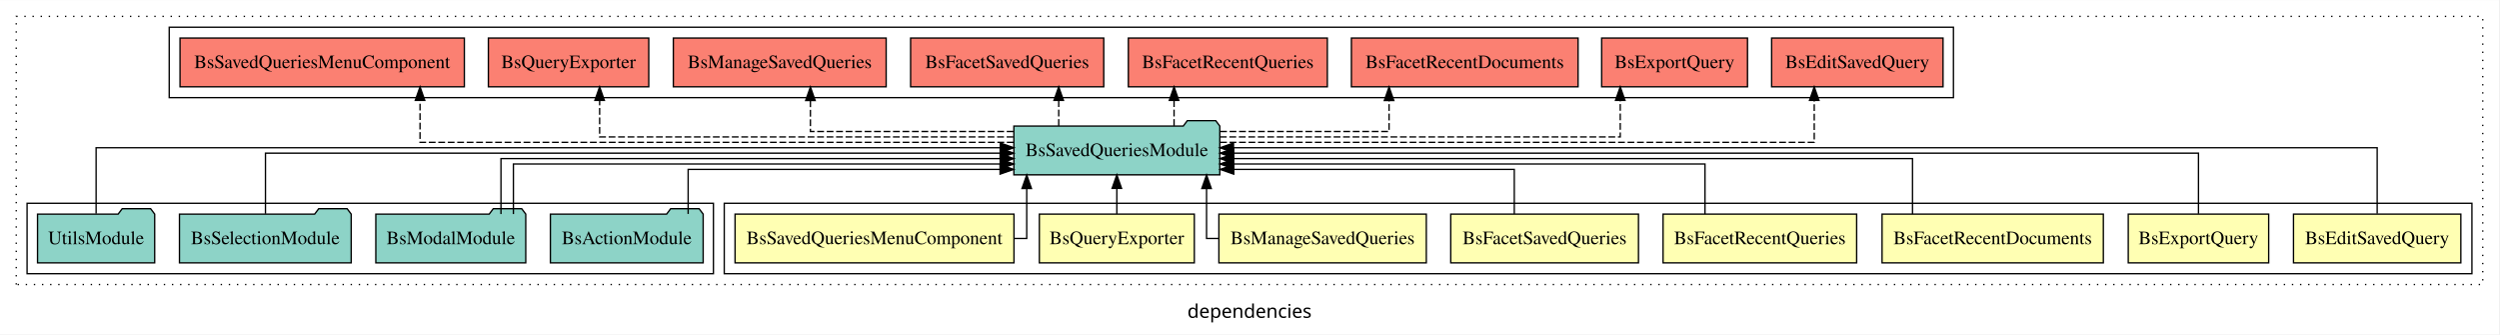
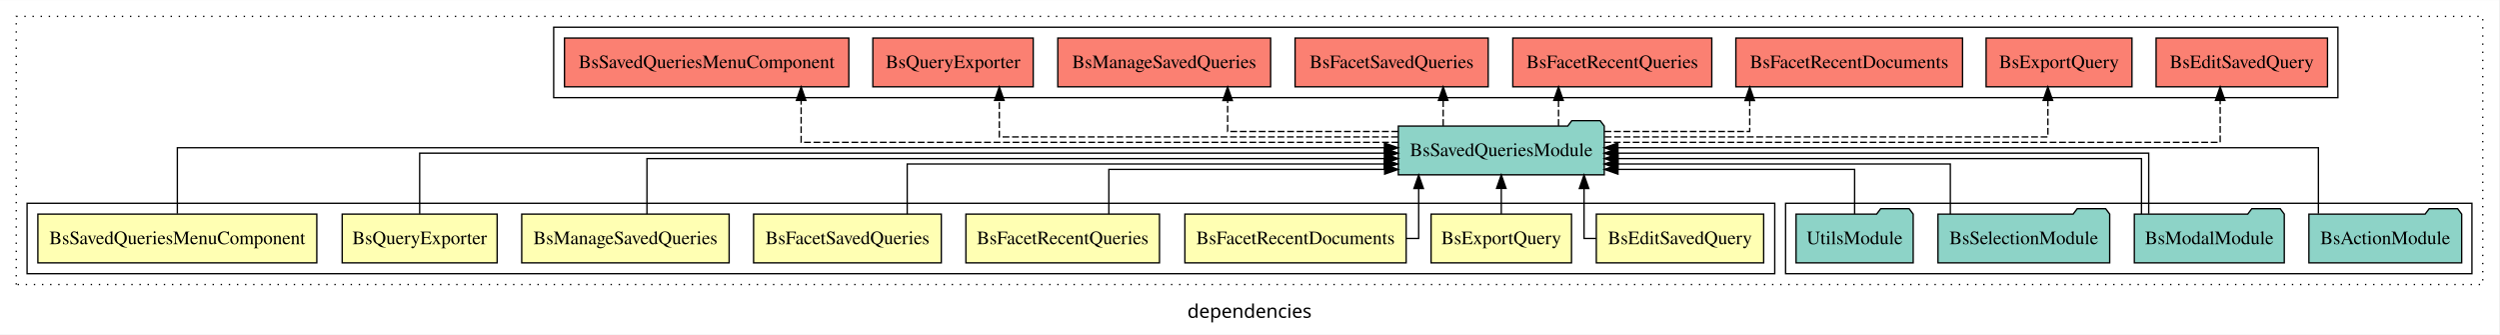
<svg xmlns="http://www.w3.org/2000/svg" width="1846pt" height="247pt" viewBox="0.00 0.00 1846.00 246.80">
  <g id="graph0" class="graph" transform="scale(1 1) rotate(0) translate(4 242.8)">
    <polygon fill="white" stroke="transparent" points="-4,4 -4,-242.8 1842,-242.8 1842,4 -4,4" />
    <text text-anchor="middle" x="919" y="-8.2" font-family="sans-serif" font-size="14.00">dependencies</text>
    <g id="clust1" class="cluster">
      <polygon fill="none" stroke="black" stroke-dasharray="1,5" points="8,-32.8 8,-230.8 1830,-230.8 1830,-32.8 8,-32.8" />
    </g>
+     <g id="clust11" class="cluster">
+       <polygon fill="none" stroke="black" points="1315,-40.8 1315,-92.8 1822,-92.8 1822,-40.8 1315,-40.8" />
+     </g>
    <g id="clust12" class="cluster">
-       <polygon fill="none" stroke="black" points="121,-170.8 121,-222.8 1439,-222.8 1439,-170.8 121,-170.8" />
+       <polygon fill="none" stroke="black" points="405,-170.8 405,-222.8 1723,-222.8 1723,-170.8 405,-170.8" />
    </g>
    <g id="clust2" class="cluster">
-       <polygon fill="none" stroke="black" points="531,-40.8 531,-92.8 1822,-92.8 1822,-40.8 531,-40.8" />
-     </g>
-     <g id="clust11" class="cluster">
-       <polygon fill="none" stroke="black" points="16,-40.8 16,-92.8 523,-92.8 523,-40.8 16,-40.8" />
+       <polygon fill="none" stroke="black" points="16,-40.8 16,-92.8 1307,-92.8 1307,-40.8 16,-40.8" />
    </g>
    <g id="node1" class="node">
-       <polygon fill="#ffffb3" stroke="black" points="1813.81,-84.8 1690.19,-84.8 1690.19,-48.8 1813.81,-48.8 1813.81,-84.8" />
-       <text text-anchor="middle" x="1752" y="-62.6" font-family="Times,serif" font-size="14.00">BsEditSavedQuery</text>
+       <polygon fill="#ffffb3" stroke="black" points="1298.81,-84.8 1175.19,-84.8 1175.19,-48.8 1298.81,-48.8 1298.81,-84.8" />
+       <text text-anchor="middle" x="1237" y="-62.6" font-family="Times,serif" font-size="14.00">BsEditSavedQuery</text>
    </g>
    <g id="node9" class="node">
-       <polygon fill="#8dd3c7" stroke="black" points="897.07,-149.8 894.07,-153.8 873.07,-153.8 870.07,-149.8 744.93,-149.8 744.93,-113.8 897.07,-113.8 897.07,-149.8" />
-       <text text-anchor="middle" x="821" y="-127.6" font-family="Times,serif" font-size="14.00">BsSavedQueriesModule</text>
+       <polygon fill="#8dd3c7" stroke="black" points="1181.07,-149.8 1178.07,-153.8 1157.07,-153.8 1154.07,-149.8 1028.93,-149.8 1028.93,-113.8 1181.07,-113.8 1181.07,-149.8" />
+       <text text-anchor="middle" x="1105" y="-127.6" font-family="Times,serif" font-size="14.00">BsSavedQueriesModule</text>
    </g>
    <g id="edge1" class="edge">
-       <path fill="none" stroke="black" d="M1752,-85.11C1752,-104.95 1752,-133.8 1752,-133.8 1752,-133.8 907.19,-133.8 907.19,-133.8" />
-       <polygon fill="black" stroke="black" points="907.19,-130.3 897.19,-133.8 907.19,-137.3 907.19,-130.3" />
+       <path fill="none" stroke="black" d="M1175.11,-66.8C1169.65,-66.8 1166.14,-66.8 1166.14,-66.8 1166.14,-66.8 1166.14,-103.69 1166.14,-103.69" />
+       <polygon fill="black" stroke="black" points="1162.64,-103.69 1166.14,-113.69 1169.64,-103.69 1162.64,-103.69" />
    </g>
    <g id="node2" class="node">
-       <polygon fill="#ffffb3" stroke="black" points="1671.87,-84.8 1568.13,-84.8 1568.13,-48.8 1671.87,-48.8 1671.87,-84.8" />
-       <text text-anchor="middle" x="1620" y="-62.6" font-family="Times,serif" font-size="14.00">BsExportQuery</text>
+       <polygon fill="#ffffb3" stroke="black" points="1156.87,-84.8 1053.13,-84.8 1053.13,-48.8 1156.87,-48.8 1156.87,-84.8" />
+       <text text-anchor="middle" x="1105" y="-62.6" font-family="Times,serif" font-size="14.00">BsExportQuery</text>
    </g>
    <g id="edge2" class="edge">
-       <path fill="none" stroke="black" d="M1620,-85.02C1620,-103.63 1620,-129.8 1620,-129.8 1620,-129.8 907.25,-129.8 907.25,-129.8" />
-       <polygon fill="black" stroke="black" points="907.25,-126.3 897.25,-129.8 907.25,-133.3 907.25,-126.3" />
+       <path fill="none" stroke="black" d="M1105,-84.91C1105,-84.91 1105,-103.79 1105,-103.79" />
+       <polygon fill="black" stroke="black" points="1101.5,-103.79 1105,-113.79 1108.5,-103.79 1101.5,-103.79" />
    </g>
    <g id="node3" class="node">
-       <polygon fill="#ffffb3" stroke="black" points="1549.73,-84.8 1386.27,-84.8 1386.27,-48.8 1549.73,-48.8 1549.73,-84.8" />
-       <text text-anchor="middle" x="1468" y="-62.6" font-family="Times,serif" font-size="14.00">BsFacetRecentDocuments</text>
+       <polygon fill="#ffffb3" stroke="black" points="1034.73,-84.8 871.27,-84.8 871.27,-48.8 1034.73,-48.8 1034.73,-84.8" />
+       <text text-anchor="middle" x="953" y="-62.6" font-family="Times,serif" font-size="14.00">BsFacetRecentDocuments</text>
    </g>
    <g id="edge3" class="edge">
-       <path fill="none" stroke="black" d="M1408.77,-84.82C1408.77,-102.17 1408.77,-125.8 1408.77,-125.8 1408.77,-125.8 907.24,-125.8 907.24,-125.8" />
-       <polygon fill="black" stroke="black" points="907.24,-122.3 897.24,-125.8 907.24,-129.3 907.24,-122.3" />
+       <path fill="none" stroke="black" d="M1034.91,-66.8C1040.5,-66.8 1043.97,-66.8 1043.97,-66.8 1043.97,-66.8 1043.97,-103.69 1043.97,-103.69" />
+       <polygon fill="black" stroke="black" points="1040.47,-103.69 1043.97,-113.69 1047.47,-103.69 1040.47,-103.69" />
    </g>
    <g id="node4" class="node">
-       <polygon fill="#ffffb3" stroke="black" points="1367.5,-84.8 1224.5,-84.8 1224.5,-48.8 1367.5,-48.8 1367.5,-84.8" />
-       <text text-anchor="middle" x="1296" y="-62.6" font-family="Times,serif" font-size="14.00">BsFacetRecentQueries</text>
+       <polygon fill="#ffffb3" stroke="black" points="852.5,-84.8 709.5,-84.8 709.5,-48.8 852.5,-48.8 852.5,-84.8" />
+       <text text-anchor="middle" x="781" y="-62.6" font-family="Times,serif" font-size="14.00">BsFacetRecentQueries</text>
    </g>
    <g id="edge4" class="edge">
-       <path fill="none" stroke="black" d="M1255.47,-84.81C1255.47,-100.85 1255.47,-121.8 1255.47,-121.8 1255.47,-121.8 907.18,-121.8 907.18,-121.8" />
-       <polygon fill="black" stroke="black" points="907.18,-118.3 897.18,-121.8 907.18,-125.3 907.18,-118.3" />
+       <path fill="none" stroke="black" d="M815.1,-84.92C815.1,-99.58 815.1,-117.8 815.1,-117.8 815.1,-117.8 1018.83,-117.8 1018.83,-117.8" />
+       <polygon fill="black" stroke="black" points="1018.83,-121.3 1028.83,-117.8 1018.83,-114.3 1018.83,-121.3" />
    </g>
    <g id="node5" class="node">
-       <polygon fill="#ffffb3" stroke="black" points="1206.34,-84.8 1067.66,-84.8 1067.66,-48.8 1206.34,-48.8 1206.34,-84.8" />
-       <text text-anchor="middle" x="1137" y="-62.6" font-family="Times,serif" font-size="14.00">BsFacetSavedQueries</text>
+       <polygon fill="#ffffb3" stroke="black" points="691.34,-84.8 552.66,-84.8 552.66,-48.8 691.34,-48.8 691.34,-84.8" />
+       <text text-anchor="middle" x="622" y="-62.6" font-family="Times,serif" font-size="14.00">BsFacetSavedQueries</text>
    </g>
    <g id="edge5" class="edge">
-       <path fill="none" stroke="black" d="M1114.6,-84.92C1114.6,-99.58 1114.6,-117.8 1114.6,-117.8 1114.6,-117.8 907.37,-117.8 907.37,-117.8" />
-       <polygon fill="black" stroke="black" points="907.37,-114.3 897.37,-117.8 907.37,-121.3 907.37,-114.3" />
+       <path fill="none" stroke="black" d="M666.15,-84.81C666.15,-100.85 666.15,-121.8 666.15,-121.8 666.15,-121.8 1018.56,-121.8 1018.56,-121.8" />
+       <polygon fill="black" stroke="black" points="1018.56,-125.3 1028.56,-121.8 1018.56,-118.3 1018.56,-125.3" />
    </g>
    <g id="node6" class="node">
-       <polygon fill="#ffffb3" stroke="black" points="1049.61,-84.8 896.39,-84.8 896.39,-48.8 1049.61,-48.8 1049.61,-84.8" />
-       <text text-anchor="middle" x="973" y="-62.6" font-family="Times,serif" font-size="14.00">BsManageSavedQueries</text>
+       <polygon fill="#ffffb3" stroke="black" points="534.61,-84.8 381.39,-84.8 381.39,-48.8 534.61,-48.8 534.61,-84.8" />
+       <text text-anchor="middle" x="458" y="-62.6" font-family="Times,serif" font-size="14.00">BsManageSavedQueries</text>
    </g>
    <g id="edge6" class="edge">
-       <path fill="none" stroke="black" d="M896.13,-66.8C890.68,-66.8 887.28,-66.8 887.28,-66.8 887.28,-66.8 887.28,-103.69 887.28,-103.69" />
-       <polygon fill="black" stroke="black" points="883.78,-103.69 887.28,-113.69 890.78,-103.69 883.78,-103.69" />
+       <path fill="none" stroke="black" d="M473.9,-84.82C473.9,-102.17 473.9,-125.8 473.9,-125.8 473.9,-125.8 1018.87,-125.8 1018.87,-125.8" />
+       <polygon fill="black" stroke="black" points="1018.87,-129.3 1028.87,-125.8 1018.87,-122.3 1018.87,-129.3" />
    </g>
    <g id="node7" class="node">
-       <polygon fill="#ffffb3" stroke="black" points="878.24,-84.8 763.76,-84.8 763.76,-48.8 878.24,-48.8 878.24,-84.8" />
-       <text text-anchor="middle" x="821" y="-62.6" font-family="Times,serif" font-size="14.00">BsQueryExporter</text>
+       <polygon fill="#ffffb3" stroke="black" points="363.24,-84.8 248.76,-84.8 248.76,-48.8 363.24,-48.8 363.24,-84.8" />
+       <text text-anchor="middle" x="306" y="-62.6" font-family="Times,serif" font-size="14.00">BsQueryExporter</text>
    </g>
    <g id="edge7" class="edge">
-       <path fill="none" stroke="black" d="M821,-84.91C821,-84.91 821,-103.79 821,-103.79" />
-       <polygon fill="black" stroke="black" points="817.5,-103.79 821,-113.79 824.5,-103.79 817.5,-103.79" />
+       <path fill="none" stroke="black" d="M306,-85.02C306,-103.63 306,-129.8 306,-129.8 306,-129.8 1018.75,-129.8 1018.75,-129.8" />
+       <polygon fill="black" stroke="black" points="1018.75,-133.3 1028.75,-129.8 1018.75,-126.3 1018.75,-133.3" />
    </g>
    <g id="node8" class="node">
-       <polygon fill="#ffffb3" stroke="black" points="745.02,-84.8 538.98,-84.8 538.98,-48.8 745.02,-48.8 745.02,-84.8" />
-       <text text-anchor="middle" x="642" y="-62.6" font-family="Times,serif" font-size="14.00">BsSavedQueriesMenuComponent</text>
+       <polygon fill="#ffffb3" stroke="black" points="230.02,-84.8 23.98,-84.8 23.98,-48.8 230.02,-48.8 230.02,-84.8" />
+       <text text-anchor="middle" x="127" y="-62.6" font-family="Times,serif" font-size="14.00">BsSavedQueriesMenuComponent</text>
    </g>
    <g id="edge8" class="edge">
-       <path fill="none" stroke="black" d="M745.24,-66.8C750.97,-66.8 754.44,-66.8 754.44,-66.8 754.44,-66.8 754.44,-103.69 754.44,-103.69" />
-       <polygon fill="black" stroke="black" points="750.94,-103.69 754.44,-113.69 757.94,-103.69 750.94,-103.69" />
+       <path fill="none" stroke="black" d="M127,-85.11C127,-104.95 127,-133.8 127,-133.8 127,-133.8 1018.67,-133.8 1018.67,-133.8" />
+       <polygon fill="black" stroke="black" points="1018.67,-137.3 1028.67,-133.8 1018.67,-130.3 1018.67,-137.3" />
    </g>
    <g id="node14" class="node">
-       <polygon fill="#fb8072" stroke="black" points="1431.31,-214.8 1304.69,-214.8 1304.69,-178.8 1431.31,-178.8 1431.31,-214.8" />
-       <text text-anchor="middle" x="1368" y="-192.6" font-family="Times,serif" font-size="14.00">BsEditSavedQuery </text>
+       <polygon fill="#fb8072" stroke="black" points="1715.31,-214.8 1588.69,-214.8 1588.69,-178.8 1715.31,-178.8 1715.31,-214.8" />
+       <text text-anchor="middle" x="1652" y="-192.6" font-family="Times,serif" font-size="14.00">BsEditSavedQuery </text>
    </g>
    <g id="edge14" class="edge">
-       <path fill="none" stroke="black" stroke-dasharray="5,2" d="M897.29,-137.8C1040.7,-137.8 1336.17,-137.8 1336.17,-137.8 1336.17,-137.8 1336.17,-168.78 1336.17,-168.78" />
-       <polygon fill="black" stroke="black" points="1332.67,-168.78 1336.17,-178.78 1339.67,-168.78 1332.67,-168.78" />
+       <path fill="none" stroke="black" stroke-dasharray="5,2" d="M1181.08,-137.8C1327.91,-137.8 1636.02,-137.8 1636.02,-137.8 1636.02,-137.8 1636.02,-168.78 1636.02,-168.78" />
+       <polygon fill="black" stroke="black" points="1632.52,-168.78 1636.02,-178.78 1639.52,-168.78 1632.52,-168.78" />
    </g>
    <g id="node15" class="node">
-       <polygon fill="#fb8072" stroke="black" points="1286.87,-214.8 1179.13,-214.8 1179.13,-178.8 1286.87,-178.8 1286.87,-214.8" />
-       <text text-anchor="middle" x="1233" y="-192.6" font-family="Times,serif" font-size="14.00">BsExportQuery </text>
+       <polygon fill="#fb8072" stroke="black" points="1570.87,-214.8 1463.13,-214.8 1463.13,-178.8 1570.87,-178.8 1570.87,-214.8" />
+       <text text-anchor="middle" x="1517" y="-192.6" font-family="Times,serif" font-size="14.00">BsExportQuery </text>
    </g>
    <g id="edge15" class="edge">
-       <path fill="none" stroke="black" stroke-dasharray="5,2" d="M897.15,-141.8C1005.95,-141.8 1192.87,-141.8 1192.87,-141.8 1192.87,-141.8 1192.87,-168.79 1192.87,-168.79" />
-       <polygon fill="black" stroke="black" points="1189.37,-168.79 1192.87,-178.79 1196.37,-168.79 1189.37,-168.79" />
+       <path fill="none" stroke="black" stroke-dasharray="5,2" d="M1181.42,-141.8C1298.48,-141.8 1508.77,-141.8 1508.77,-141.8 1508.77,-141.8 1508.77,-168.79 1508.77,-168.79" />
+       <polygon fill="black" stroke="black" points="1505.27,-168.79 1508.77,-178.79 1512.27,-168.79 1505.27,-168.79" />
    </g>
    <g id="node16" class="node">
-       <polygon fill="#fb8072" stroke="black" points="1161.73,-214.8 994.27,-214.8 994.27,-178.8 1161.73,-178.8 1161.73,-214.8" />
-       <text text-anchor="middle" x="1078" y="-192.6" font-family="Times,serif" font-size="14.00">BsFacetRecentDocuments </text>
+       <polygon fill="#fb8072" stroke="black" points="1445.73,-214.8 1278.27,-214.8 1278.27,-178.8 1445.73,-178.8 1445.73,-214.8" />
+       <text text-anchor="middle" x="1362" y="-192.6" font-family="Times,serif" font-size="14.00">BsFacetRecentDocuments </text>
    </g>
    <g id="edge16" class="edge">
-       <path fill="none" stroke="black" stroke-dasharray="5,2" d="M897.31,-145.8C954.2,-145.8 1022.1,-145.8 1022.1,-145.8 1022.1,-145.8 1022.1,-168.68 1022.1,-168.68" />
-       <polygon fill="black" stroke="black" points="1018.6,-168.68 1022.1,-178.68 1025.6,-168.68 1018.6,-168.68" />
+       <path fill="none" stroke="black" stroke-dasharray="5,2" d="M1181.23,-145.8C1231.66,-145.8 1288.52,-145.8 1288.52,-145.8 1288.52,-145.8 1288.52,-168.68 1288.52,-168.68" />
+       <polygon fill="black" stroke="black" points="1285.02,-168.68 1288.52,-178.68 1292.02,-168.68 1285.02,-168.68" />
    </g>
    <g id="node17" class="node">
-       <polygon fill="#fb8072" stroke="black" points="976.5,-214.8 829.5,-214.8 829.5,-178.8 976.5,-178.8 976.5,-214.8" />
-       <text text-anchor="middle" x="903" y="-192.6" font-family="Times,serif" font-size="14.00">BsFacetRecentQueries </text>
+       <polygon fill="#fb8072" stroke="black" points="1260.5,-214.8 1113.5,-214.8 1113.5,-178.8 1260.5,-178.8 1260.5,-214.8" />
+       <text text-anchor="middle" x="1187" y="-192.6" font-family="Times,serif" font-size="14.00">BsFacetRecentQueries </text>
    </g>
    <g id="edge17" class="edge">
-       <path fill="none" stroke="black" stroke-dasharray="5,2" d="M863.27,-149.91C863.27,-149.91 863.27,-168.79 863.27,-168.79" />
-       <polygon fill="black" stroke="black" points="859.77,-168.79 863.27,-178.79 866.77,-168.79 859.77,-168.79" />
+       <path fill="none" stroke="black" stroke-dasharray="5,2" d="M1147.27,-149.91C1147.27,-149.91 1147.27,-168.79 1147.27,-168.79" />
+       <polygon fill="black" stroke="black" points="1143.77,-168.79 1147.27,-178.79 1150.77,-168.79 1143.77,-168.79" />
    </g>
    <g id="node18" class="node">
-       <polygon fill="#fb8072" stroke="black" points="811.34,-214.8 668.66,-214.8 668.66,-178.8 811.34,-178.8 811.34,-214.8" />
-       <text text-anchor="middle" x="740" y="-192.6" font-family="Times,serif" font-size="14.00">BsFacetSavedQueries </text>
+       <polygon fill="#fb8072" stroke="black" points="1095.34,-214.8 952.66,-214.8 952.66,-178.8 1095.34,-178.8 1095.34,-214.8" />
+       <text text-anchor="middle" x="1024" y="-192.6" font-family="Times,serif" font-size="14.00">BsFacetSavedQueries </text>
    </g>
    <g id="edge18" class="edge">
-       <path fill="none" stroke="black" stroke-dasharray="5,2" d="M778.07,-149.91C778.07,-149.91 778.07,-168.79 778.07,-168.79" />
-       <polygon fill="black" stroke="black" points="774.57,-168.79 778.07,-178.79 781.57,-168.79 774.57,-168.79" />
+       <path fill="none" stroke="black" stroke-dasharray="5,2" d="M1062.07,-149.91C1062.07,-149.91 1062.07,-168.79 1062.07,-168.79" />
+       <polygon fill="black" stroke="black" points="1058.57,-168.79 1062.07,-178.79 1065.57,-168.79 1058.57,-168.79" />
    </g>
    <g id="node19" class="node">
-       <polygon fill="#fb8072" stroke="black" points="650.61,-214.8 493.39,-214.8 493.39,-178.8 650.61,-178.8 650.61,-214.8" />
-       <text text-anchor="middle" x="572" y="-192.6" font-family="Times,serif" font-size="14.00">BsManageSavedQueries </text>
+       <polygon fill="#fb8072" stroke="black" points="934.61,-214.8 777.39,-214.8 777.39,-178.8 934.61,-178.8 934.61,-214.8" />
+       <text text-anchor="middle" x="856" y="-192.6" font-family="Times,serif" font-size="14.00">BsManageSavedQueries </text>
    </g>
    <g id="edge19" class="edge">
-       <path fill="none" stroke="black" stroke-dasharray="5,2" d="M744.68,-145.8C678.97,-145.8 594.65,-145.8 594.65,-145.8 594.65,-145.8 594.65,-168.68 594.65,-168.68" />
-       <polygon fill="black" stroke="black" points="591.15,-168.68 594.65,-178.68 598.15,-168.68 591.15,-168.68" />
+       <path fill="none" stroke="black" stroke-dasharray="5,2" d="M1028.86,-145.8C971.56,-145.8 902.85,-145.8 902.85,-145.8 902.85,-145.8 902.85,-168.68 902.85,-168.68" />
+       <polygon fill="black" stroke="black" points="899.35,-168.68 902.85,-178.68 906.35,-168.68 899.35,-168.68" />
    </g>
    <g id="node20" class="node">
-       <polygon fill="#fb8072" stroke="black" points="475.24,-214.8 356.76,-214.8 356.76,-178.8 475.24,-178.8 475.24,-214.8" />
-       <text text-anchor="middle" x="416" y="-192.6" font-family="Times,serif" font-size="14.00">BsQueryExporter </text>
+       <polygon fill="#fb8072" stroke="black" points="759.24,-214.8 640.76,-214.8 640.76,-178.8 759.24,-178.8 759.24,-214.8" />
+       <text text-anchor="middle" x="700" y="-192.6" font-family="Times,serif" font-size="14.00">BsQueryExporter </text>
    </g>
    <g id="edge20" class="edge">
-       <path fill="none" stroke="black" stroke-dasharray="5,2" d="M744.61,-141.8C633.11,-141.8 438.95,-141.8 438.95,-141.8 438.95,-141.8 438.95,-168.79 438.95,-168.79" />
-       <polygon fill="black" stroke="black" points="435.45,-168.79 438.95,-178.79 442.45,-168.79 435.45,-168.79" />
+       <path fill="none" stroke="black" stroke-dasharray="5,2" d="M1028.62,-141.8C920.07,-141.8 734.19,-141.8 734.19,-141.8 734.19,-141.8 734.19,-168.79 734.19,-168.79" />
+       <polygon fill="black" stroke="black" points="730.69,-168.79 734.19,-178.79 737.69,-168.79 730.69,-168.79" />
    </g>
    <g id="node21" class="node">
-       <polygon fill="#fb8072" stroke="black" points="339.02,-214.8 128.98,-214.8 128.98,-178.8 339.02,-178.8 339.02,-214.8" />
-       <text text-anchor="middle" x="234" y="-192.6" font-family="Times,serif" font-size="14.00">BsSavedQueriesMenuComponent </text>
+       <polygon fill="#fb8072" stroke="black" points="623.02,-214.8 412.98,-214.8 412.98,-178.8 623.02,-178.8 623.02,-214.8" />
+       <text text-anchor="middle" x="518" y="-192.6" font-family="Times,serif" font-size="14.00">BsSavedQueriesMenuComponent </text>
    </g>
    <g id="edge21" class="edge">
-       <path fill="none" stroke="black" stroke-dasharray="5,2" d="M744.77,-137.8C601.49,-137.8 306.28,-137.8 306.28,-137.8 306.28,-137.8 306.28,-168.78 306.28,-168.78" />
-       <polygon fill="black" stroke="black" points="302.78,-168.78 306.28,-178.78 309.78,-168.78 302.78,-168.78" />
+       <path fill="none" stroke="black" stroke-dasharray="5,2" d="M1028.96,-137.8C885.2,-137.8 587.79,-137.8 587.79,-137.8 587.79,-137.8 587.79,-168.78 587.79,-168.78" />
+       <polygon fill="black" stroke="black" points="584.29,-168.78 587.79,-178.78 591.29,-168.78 584.29,-168.78" />
    </g>
    <g id="node10" class="node">
-       <polygon fill="#8dd3c7" stroke="black" points="515.43,-84.8 512.43,-88.8 491.43,-88.8 488.43,-84.8 402.57,-84.8 402.57,-48.8 515.43,-48.8 515.43,-84.8" />
-       <text text-anchor="middle" x="459" y="-62.6" font-family="Times,serif" font-size="14.00">BsActionModule</text>
+       <polygon fill="#8dd3c7" stroke="black" points="1814.43,-84.8 1811.43,-88.8 1790.43,-88.8 1787.43,-84.8 1701.57,-84.8 1701.57,-48.8 1814.43,-48.8 1814.43,-84.8" />
+       <text text-anchor="middle" x="1758" y="-62.6" font-family="Times,serif" font-size="14.00">BsActionModule</text>
    </g>
    <g id="edge9" class="edge">
-       <path fill="none" stroke="black" d="M504.33,-84.92C504.33,-99.58 504.33,-117.8 504.33,-117.8 504.33,-117.8 734.75,-117.8 734.75,-117.8" />
-       <polygon fill="black" stroke="black" points="734.75,-121.3 744.75,-117.8 734.75,-114.3 734.75,-121.3" />
+       <path fill="none" stroke="black" d="M1708.59,-85.11C1708.59,-104.95 1708.59,-133.8 1708.59,-133.8 1708.59,-133.8 1191.14,-133.8 1191.14,-133.8" />
+       <polygon fill="black" stroke="black" points="1191.14,-130.3 1181.14,-133.8 1191.14,-137.3 1191.14,-130.3" />
    </g>
    <g id="node11" class="node">
-       <polygon fill="#8dd3c7" stroke="black" points="384.38,-84.8 381.38,-88.8 360.38,-88.8 357.38,-84.8 273.62,-84.8 273.62,-48.8 384.38,-48.8 384.38,-84.8" />
-       <text text-anchor="middle" x="329" y="-62.6" font-family="Times,serif" font-size="14.00">BsModalModule</text>
+       <polygon fill="#8dd3c7" stroke="black" points="1683.38,-84.8 1680.38,-88.8 1659.38,-88.8 1656.38,-84.8 1572.62,-84.8 1572.62,-48.8 1683.38,-48.8 1683.38,-84.8" />
+       <text text-anchor="middle" x="1628" y="-62.6" font-family="Times,serif" font-size="14.00">BsModalModule</text>
    </g>
    <g id="edge10" class="edge">
-       <path fill="none" stroke="black" d="M366.07,-84.82C366.07,-102.17 366.07,-125.8 366.07,-125.8 366.07,-125.8 734.85,-125.8 734.85,-125.8" />
-       <polygon fill="black" stroke="black" points="734.85,-129.3 744.85,-125.8 734.85,-122.3 734.85,-129.3" />
+       <path fill="none" stroke="black" d="M1583.25,-85.02C1583.25,-103.63 1583.25,-129.8 1583.25,-129.8 1583.25,-129.8 1191.04,-129.8 1191.04,-129.8" />
+       <polygon fill="black" stroke="black" points="1191.04,-126.3 1181.04,-129.8 1191.04,-133.3 1191.04,-126.3" />
    </g>
    <g id="edge11" class="edge">
-       <path fill="none" stroke="black" d="M375.25,-84.81C375.25,-100.85 375.25,-121.8 375.25,-121.8 375.25,-121.8 734.88,-121.8 734.88,-121.8" />
-       <polygon fill="black" stroke="black" points="734.88,-125.3 744.88,-121.8 734.88,-118.3 734.88,-125.3" />
+       <path fill="none" stroke="black" d="M1577.9,-84.82C1577.9,-102.17 1577.9,-125.8 1577.9,-125.8 1577.9,-125.8 1191.24,-125.8 1191.24,-125.8" />
+       <polygon fill="black" stroke="black" points="1191.24,-122.3 1181.24,-125.8 1191.24,-129.3 1191.24,-122.3" />
    </g>
    <g id="node12" class="node">
-       <polygon fill="#8dd3c7" stroke="black" points="255.43,-84.8 252.43,-88.8 231.43,-88.8 228.43,-84.8 128.57,-84.8 128.57,-48.8 255.43,-48.8 255.43,-84.8" />
-       <text text-anchor="middle" x="192" y="-62.6" font-family="Times,serif" font-size="14.00">BsSelectionModule</text>
+       <polygon fill="#8dd3c7" stroke="black" points="1554.43,-84.8 1551.43,-88.8 1530.43,-88.8 1527.43,-84.8 1427.57,-84.8 1427.57,-48.8 1554.43,-48.8 1554.43,-84.8" />
+       <text text-anchor="middle" x="1491" y="-62.6" font-family="Times,serif" font-size="14.00">BsSelectionModule</text>
    </g>
    <g id="edge12" class="edge">
-       <path fill="none" stroke="black" d="M192.1,-85.02C192.1,-103.63 192.1,-129.8 192.1,-129.8 192.1,-129.8 734.83,-129.8 734.83,-129.8" />
-       <polygon fill="black" stroke="black" points="734.83,-133.3 744.83,-129.8 734.83,-126.3 734.83,-133.3" />
+       <path fill="none" stroke="black" d="M1436.7,-84.81C1436.7,-100.85 1436.7,-121.8 1436.7,-121.8 1436.7,-121.8 1191.1,-121.8 1191.1,-121.8" />
+       <polygon fill="black" stroke="black" points="1191.1,-118.3 1181.1,-121.8 1191.1,-125.3 1191.1,-118.3" />
    </g>
    <g id="node13" class="node">
-       <polygon fill="#8dd3c7" stroke="black" points="110.27,-84.8 107.27,-88.8 86.27,-88.8 83.27,-84.8 23.73,-84.8 23.73,-48.8 110.27,-48.8 110.27,-84.8" />
-       <text text-anchor="middle" x="67" y="-62.6" font-family="Times,serif" font-size="14.00">UtilsModule</text>
+       <polygon fill="#8dd3c7" stroke="black" points="1409.27,-84.8 1406.27,-88.8 1385.27,-88.8 1382.27,-84.8 1322.73,-84.8 1322.73,-48.8 1409.27,-48.8 1409.27,-84.8" />
+       <text text-anchor="middle" x="1366" y="-62.6" font-family="Times,serif" font-size="14.00">UtilsModule</text>
    </g>
    <g id="edge13" class="edge">
-       <path fill="none" stroke="black" d="M67,-85.11C67,-104.95 67,-133.8 67,-133.8 67,-133.8 734.9,-133.8 734.9,-133.8" />
-       <polygon fill="black" stroke="black" points="734.9,-137.3 744.9,-133.8 734.9,-130.3 734.9,-137.3" />
+       <path fill="none" stroke="black" d="M1366,-84.92C1366,-99.58 1366,-117.8 1366,-117.8 1366,-117.8 1191.19,-117.8 1191.19,-117.8" />
+       <polygon fill="black" stroke="black" points="1191.19,-114.3 1181.19,-117.8 1191.19,-121.3 1191.19,-114.3" />
    </g>
  </g>
</svg>
